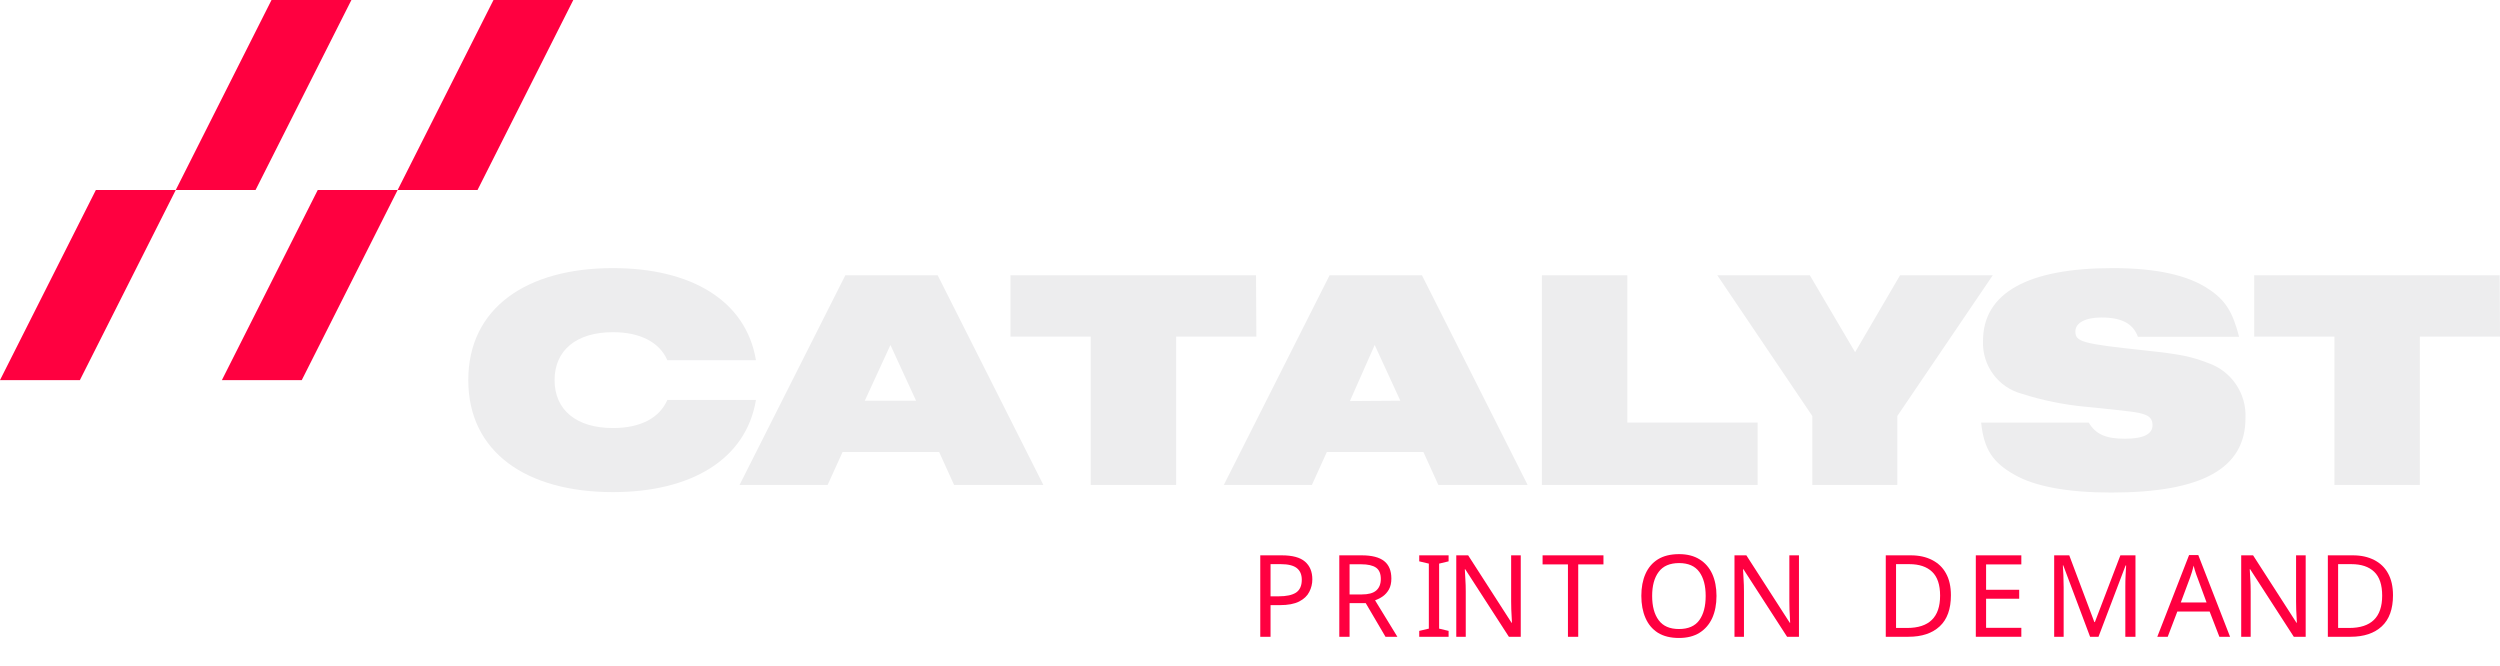
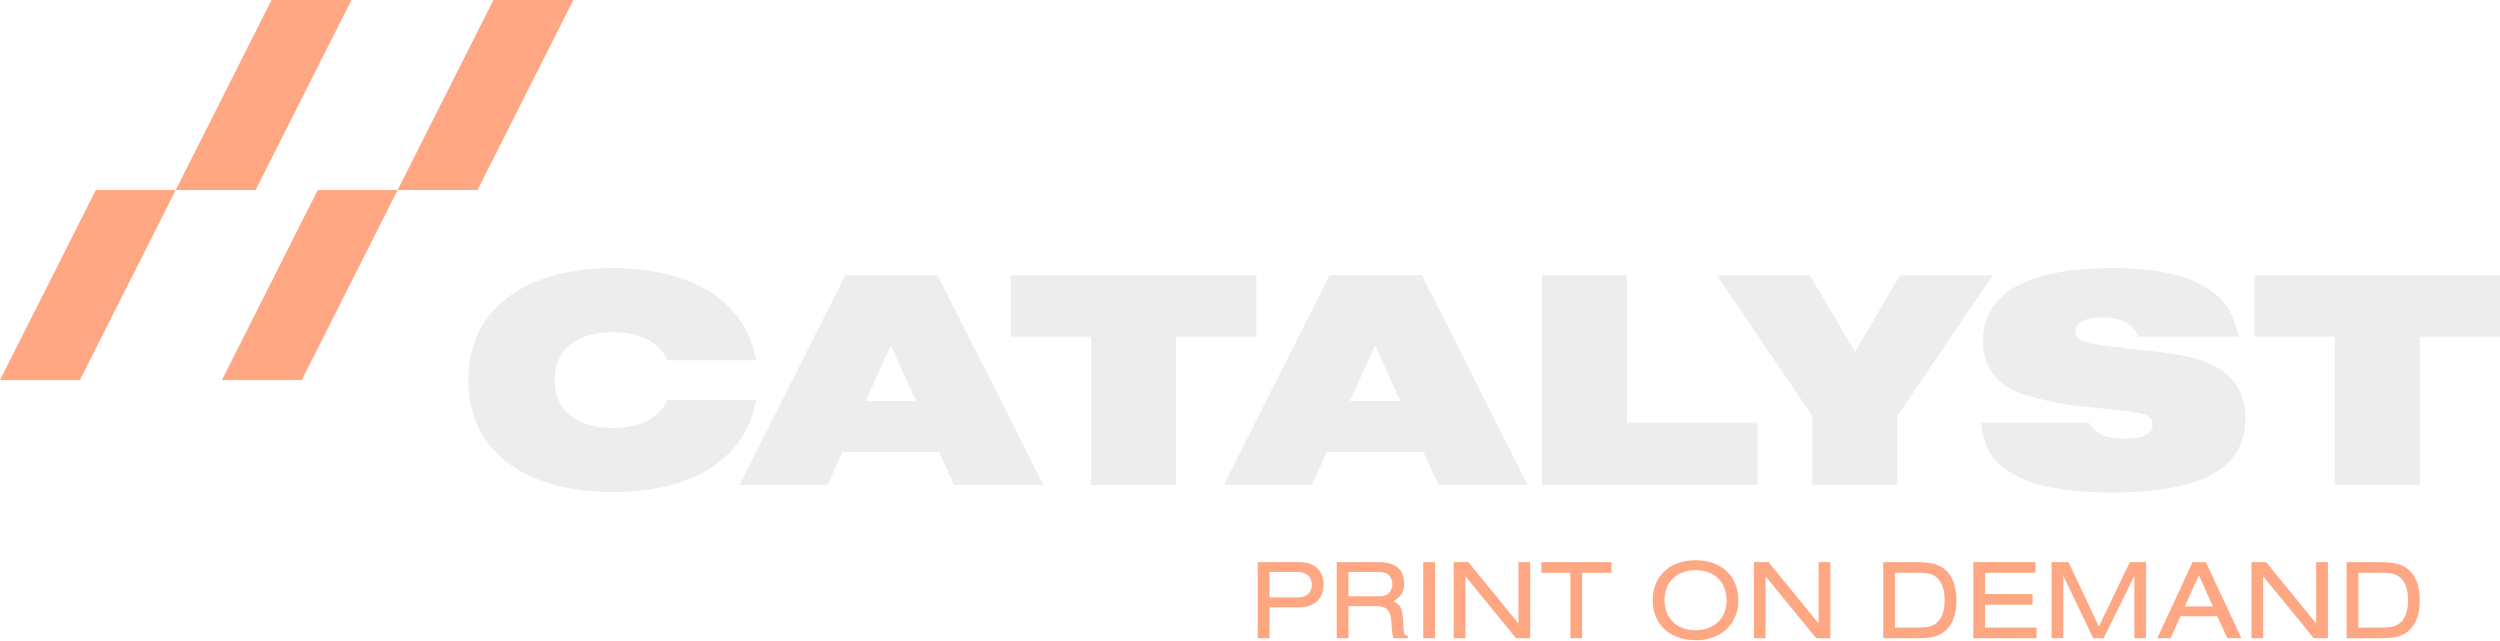
- <svg xmlns="http://www.w3.org/2000/svg" viewBox="0 0 292.61 77.87">
-   <defs>
-     <style>.cls-1,.cls-3{fill:#ff0040;}.cls-2{fill:#ededee;}.cls-3{font-size:13.34px;font-family:NimbusSanExt-Reg, Nimbus Sans Extd;}.cls-4{letter-spacing:0.01em;}.cls-5{letter-spacing:0.01em;}</style>
-   </defs>
-   <g id="Layer_2" data-name="Layer 2">
-     <g id="Layer_1-2" data-name="Layer 1">
-       <polygon class="cls-1" points="20.57 22.24 9.35 44.49 9.35 44.49 0 44.49 11.22 22.24 20.57 22.24" />
-       <polygon class="cls-1" points="41.13 0 29.91 22.24 29.91 22.24 20.57 22.24 31.78 0 41.13 0" />
-       <polygon class="cls-1" points="46.54 22.24 35.32 44.49 35.32 44.49 25.97 44.49 37.19 22.24 46.54 22.24" />
-       <polygon class="cls-1" points="67.1 0 55.89 22.24 55.89 22.24 46.54 22.24 57.76 0 67.1 0" />
-       <path class="cls-2" d="M109.92,52.9H98.62l-1.75,3.86H86.56L98.94,32.22h10.81l12.37,24.54H111.67Zm-2.7-6-3-6.52-3,6.52Z" />
-       <path class="cls-2" d="M147.05,39.4h-9.39V56.76h-10V39.4h-9.39V32.22h28.74Z" />
-       <path class="cls-2" d="M166.6,52.9H155.3l-1.75,3.86H143.24l12.38-24.54h10.81L178.8,56.76H168.35Zm-2.7-6-3-6.52L158,46.94Z" />
-       <path class="cls-2" d="M205.72,49.46v7.3H180.47V32.22h10V49.46Z" />
-       <path class="cls-2" d="M211.83,32.22l5.3,9,5.26-9h10.85L222.07,48.69v8.07h-9.95V48.69L201,32.22Z" />
-       <path class="cls-2" d="M292.61,39.4h-9.38V56.76h-10V39.4h-9.39V32.22h28.73Z" />
-       <path class="cls-2" d="M78.11,46.81C77.2,48.9,75,50.1,71.74,50.1c-4.27,0-6.83-2.11-6.83-5.61s2.56-5.61,6.83-5.61c3.21,0,5.46,1.19,6.37,3.28H88.48c-1.16-7-7.61-10.78-16.74-10.78-10.1,0-16.93,4.66-16.93,13.11S61.64,57.6,71.74,57.6c9.13,0,15.58-3.81,16.74-10.79Z" />
-       <path class="cls-2" d="M244.47,49.46c.82,1.37,2,1.89,4.23,1.89s3.24-.56,3.24-1.59c0-.71-.36-1.08-1.1-1.3s-1.21-.3-6.72-.85a35.19,35.19,0,0,1-7.47-1.52,6.14,6.14,0,0,1-4.55-6.19c0-5.6,5.22-8.52,15.18-8.52q7.58,0,11.2,2.44c2,1.3,2.85,2.71,3.59,5.6H250.23c-.57-1.56-1.92-2.26-4.27-2.26-1.88,0-3.05.63-3.05,1.63,0,1.22.78,1.44,8.1,2.22,4.2.45,5.41.7,7.44,1.48a6.49,6.49,0,0,1,4.37,6.45c0,5.89-5.08,8.71-15.72,8.71-5.08,0-8.92-.71-11.31-2.08-2.56-1.44-3.59-3-3.91-6.11Z" />
-       <text class="cls-3" transform="translate(146.21 74.53)">P<tspan class="cls-4" x="9.25" y="0">R</tspan>
-         <tspan x="19.37" y="0">I</tspan>
-         <tspan class="cls-4" x="22.94" y="0">N</tspan>
-         <tspan x="34.2" y="0">T ON </tspan>
-         <tspan class="cls-5" x="73.21" y="0">D</tspan>
-         <tspan x="83.75" y="0">E</tspan>
-         <tspan class="cls-4" x="92.92" y="0">M</tspan>
-         <tspan x="106.29" y="0">AND</tspan>
-       </text>
+ <svg xmlns="http://www.w3.org/2000/svg" width="660.897" height="169.222" viewBox="0 0 660.897 169.222">
+   <g>
+     <g>
+       <path d="M248.273,119.479h-25.54l-3.936,8.709H195.506l27.95-55.42h24.416l27.949,55.42H252.208Zm-6.1-13.459L235.5,91.294l-6.666,14.726Z" fill="#ededee" />
+       <path d="M332.119,89h-21.2v39.19H288.428V89h-21.2V72.768h64.894Z" fill="#ededee" />
+       <path d="M376.291,119.479H350.75l-3.935,8.709H323.524l27.949-55.42h24.416l27.949,55.42H380.226Zm-6.105-13.459L363.52,91.294l-6.666,14.726Z" fill="#ededee" />
+       <path d="M464.632,111.72v16.468H407.609V72.768H430.1V111.72Z" fill="#ededee" />
+       <path d="M478.444,72.768l11.967,20.268L502.3,72.768h24.5l-25.219,37.21v18.21H479.087v-18.21l-25.219-37.21Z" fill="#ededee" />
+       <path d="M660.9,89h-21.2v39.19H617.206V89H596V72.768H660.9Z" fill="#ededee" />
+       <path d="M176.415,105.731c-2.06,4.716-7.13,7.415-14.391,7.415-9.638,0-15.421-4.751-15.421-12.667s5.783-12.668,15.421-12.668c7.261,0,12.33,2.7,14.391,7.414h23.416c-2.608-15.75-17.187-24.358-37.807-24.358-22.81,0-38.231,10.531-38.231,29.612s15.421,29.61,38.231,29.61c20.62,0,35.2-8.608,37.807-24.358Z" fill="#ededee" />
+       <path d="M552.161,111.708c1.848,3.1,4.5,4.269,9.558,4.269,4.82,0,7.309-1.256,7.309-3.6,0-1.59-.8-2.428-2.489-2.929s-2.731-.67-15.18-1.925a78.624,78.624,0,0,1-16.866-3.431c-6.666-2.177-10.281-7.114-10.281-13.977,0-12.637,11.806-19.249,34.295-19.249q17.108,0,25.3,5.524c4.418,2.929,6.426,6.11,8.112,12.637H565.173c-1.285-3.515-4.337-5.105-9.637-5.105-4.258,0-6.908,1.423-6.908,3.683,0,2.761,1.767,3.263,18.312,5.021,9.477,1,12.207,1.59,16.785,3.347,6.507,2.595,9.879,7.616,9.879,14.563,0,13.307-11.485,19.667-35.5,19.667-11.486,0-20.16-1.59-25.541-4.686-5.783-3.265-8.112-6.863-8.834-13.81Z" fill="#ededee" />
+     </g>
+     <g>
+       <g>
+         <g>
+           <polygon points="46.452 50.239 21.115 100.478 21.114 100.478 0 100.478 25.337 50.239 46.452 50.239" fill="#ffa683" />
+           <polygon points="92.903 0 67.567 50.239 67.565 50.239 46.452 50.239 71.788 0 92.903 0" fill="#ffa683" />
+         </g>
+         <g>
+           <polygon points="105.11 50.239 79.773 100.478 79.772 100.478 58.658 100.478 83.995 50.239 105.11 50.239" fill="#ffa683" />
+           <polygon points="151.561 0 126.225 50.239 126.223 50.239 105.11 50.239 130.446 0 151.561 0" fill="#ffa683" />
+         </g>
+       </g>
+       <g>
+         <path d="M332.494,168.71v-20.1H343.4c4.1,0,6.479,2.2,6.479,5.968,0,3.676-2.441,5.967-6.359,5.967H335.6v8.166Zm10.125-10.788a4.442,4.442,0,0,0,3.014-.724,3.215,3.215,0,0,0,1.145-2.621,3.177,3.177,0,0,0-1.145-2.623,4.442,4.442,0,0,0-3.014-.723H335.6v6.691Z" fill="#ffa683" />
+         <path d="M356.482,168.71h-3.1v-20.1h11.09c4.43,0,6.72,1.9,6.72,5.636,0,2.2-.784,3.465-2.833,4.7,2.08,1.025,2.441,1.9,2.622,6.479.121,2.26.332,2.683,1.205,2.622v.663h-3.827a16.5,16.5,0,0,1-.512-4.008c-.211-3.375-1.115-4.4-3.918-4.46h-7.443Zm7.715-11.09a5.2,5.2,0,0,0,2.591-.482,3.487,3.487,0,0,0,0-5.425,5.2,5.2,0,0,0-2.591-.482h-7.715v6.389Z" fill="#ffa683" />
+         <path d="M376.25,168.71v-20.1h3.105v20.1Z" fill="#ffa683" />
+         <path d="M400.781,168.71,387.4,152.346V168.71h-3.1v-20.1h3.887l13.23,16.214V148.609h3.1v20.1Z" fill="#ffa683" />
+         <path d="M415.155,168.71v-17.3H407.47v-2.8H426v2.8h-7.745v17.3Z" fill="#ffa683" />
+         <path d="M459.545,158.8a10.472,10.472,0,0,1-3.014,7.443,11.689,11.689,0,0,1-8.317,2.983c-6.781,0-11.3-4.219-11.3-10.577,0-6.329,4.52-10.548,11.27-10.548C455.115,148.1,459.545,152.286,459.545,158.8Zm-19.528-.151c0,4.791,3.254,7.956,8.2,7.956,4.912,0,8.227-3.165,8.227-7.836,0-4.912-3.225-8.046-8.227-8.046C443.271,150.719,440.017,153.883,440.017,158.645Z" fill="#ffa683" />
+         <path d="M480.127,168.71l-13.38-16.364V168.71h-3.1v-20.1h3.887l13.23,16.214V148.609h3.1v20.1Z" fill="#ffa683" />
+         <path d="M497.846,148.609h8.981c3.194,0,5.092.423,6.72,1.477,2.381,1.567,3.646,4.521,3.646,8.619,0,3.677-1.024,6.419-3.044,8.137-1.687,1.416-3.465,1.868-7.353,1.868h-8.95Zm9.221,17.3c2.562,0,3.888-.331,4.973-1.3,1.356-1.206,2.049-3.195,2.049-5.967,0-2.743-.693-4.732-2.049-5.937-1.085-.965-2.411-1.3-4.973-1.3H500.95v14.5Z" fill="#ffa683" />
+         <path d="M521.653,168.71v-20.1h16.454v2.8h-13.35v5.636h12.566v2.8H524.757v6.057h13.621v2.8Z" fill="#ffa683" />
+         <path d="M564.235,168.71V152.2l-8.107,16.514h-2.772l-7.9-16.514V168.71h-3.1v-20.1h4.46l8.046,17,8.167-17h4.31v20.1Z" fill="#ffa683" />
+         <path d="M576.439,162.924l-2.622,5.786h-3.526l9.343-20.1h3.5l9.4,20.1h-3.737l-2.622-5.786Zm4.822-10.849-3.677,8.228H585Z" fill="#ffa683" />
+         <path d="M611.668,168.71l-13.381-16.364V168.71h-3.1v-20.1h3.888l13.23,16.214V148.609h3.1v20.1Z" fill="#ffa683" />
+         <path d="M620.347,148.609h8.98c3.194,0,5.093.423,6.721,1.477,2.38,1.567,3.646,4.521,3.646,8.619,0,3.677-1.025,6.419-3.044,8.137-1.688,1.416-3.465,1.868-7.353,1.868h-8.95Zm9.221,17.3c2.562,0,3.888-.331,4.973-1.3,1.356-1.206,2.049-3.195,2.049-5.967,0-2.743-.693-4.732-2.049-5.937-1.085-.965-2.411-1.3-4.973-1.3h-6.117v14.5Z" fill="#ffa683" />
+       </g>
    </g>
  </g>
</svg>
